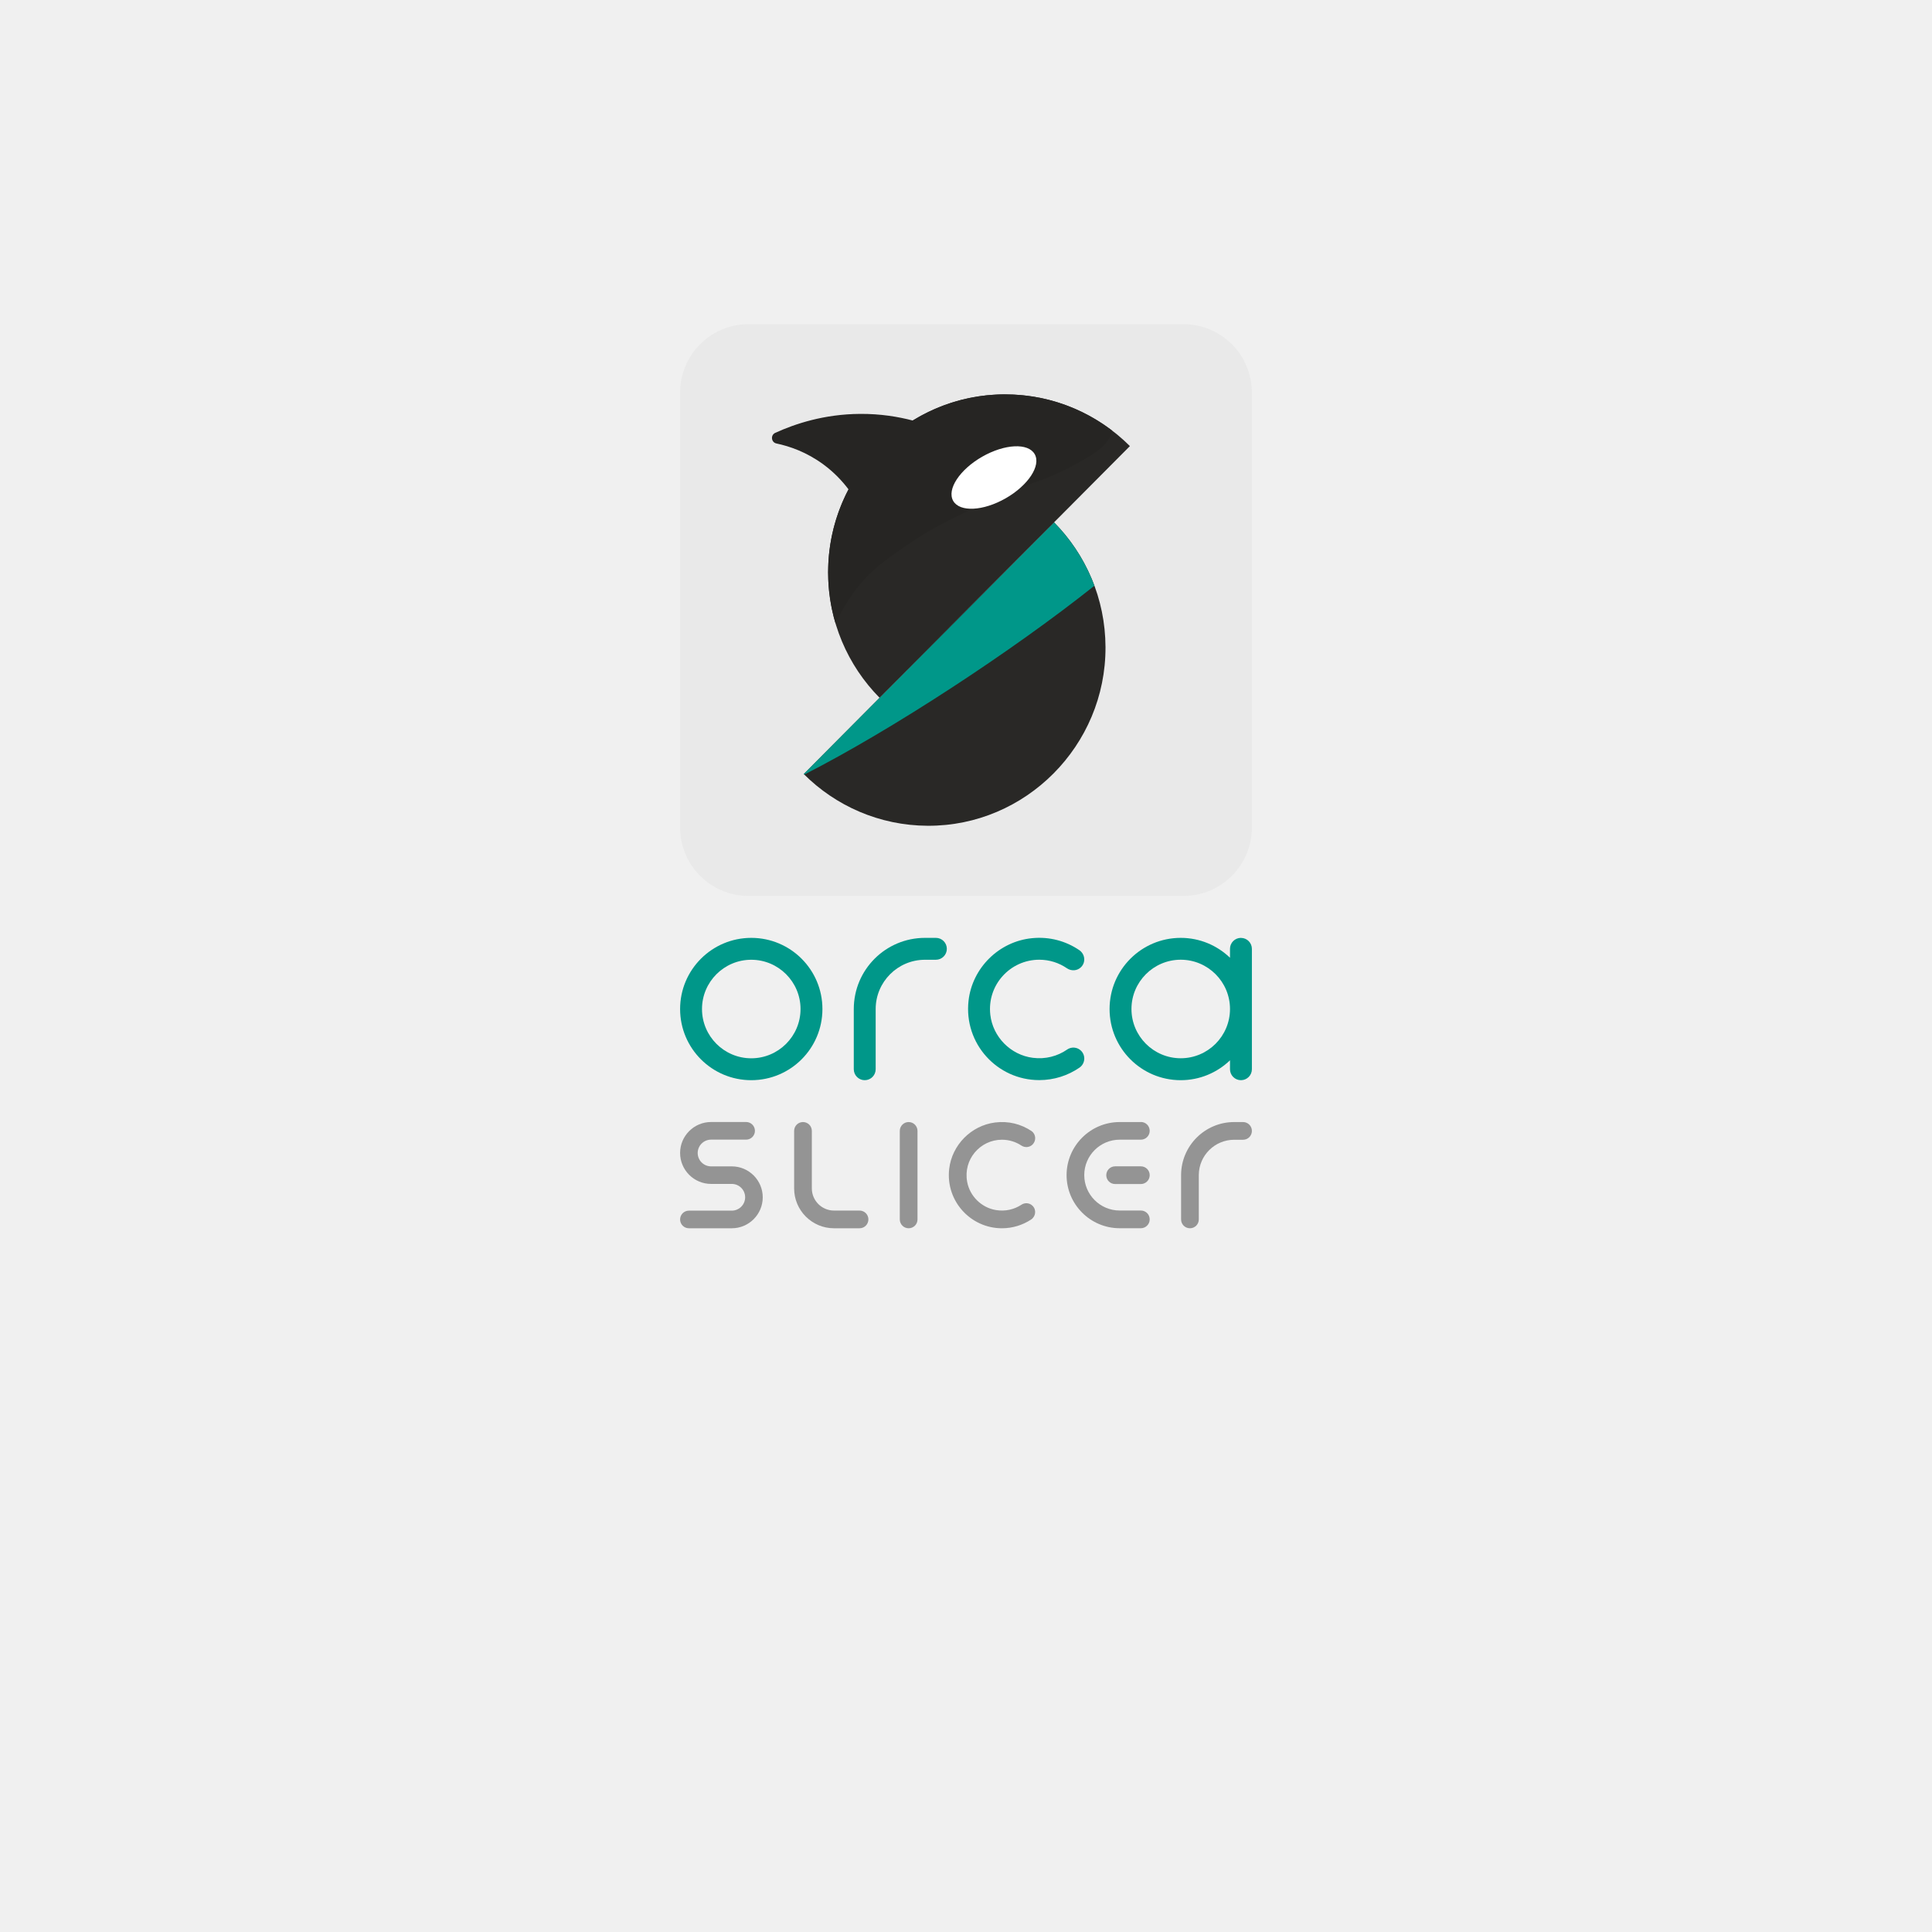
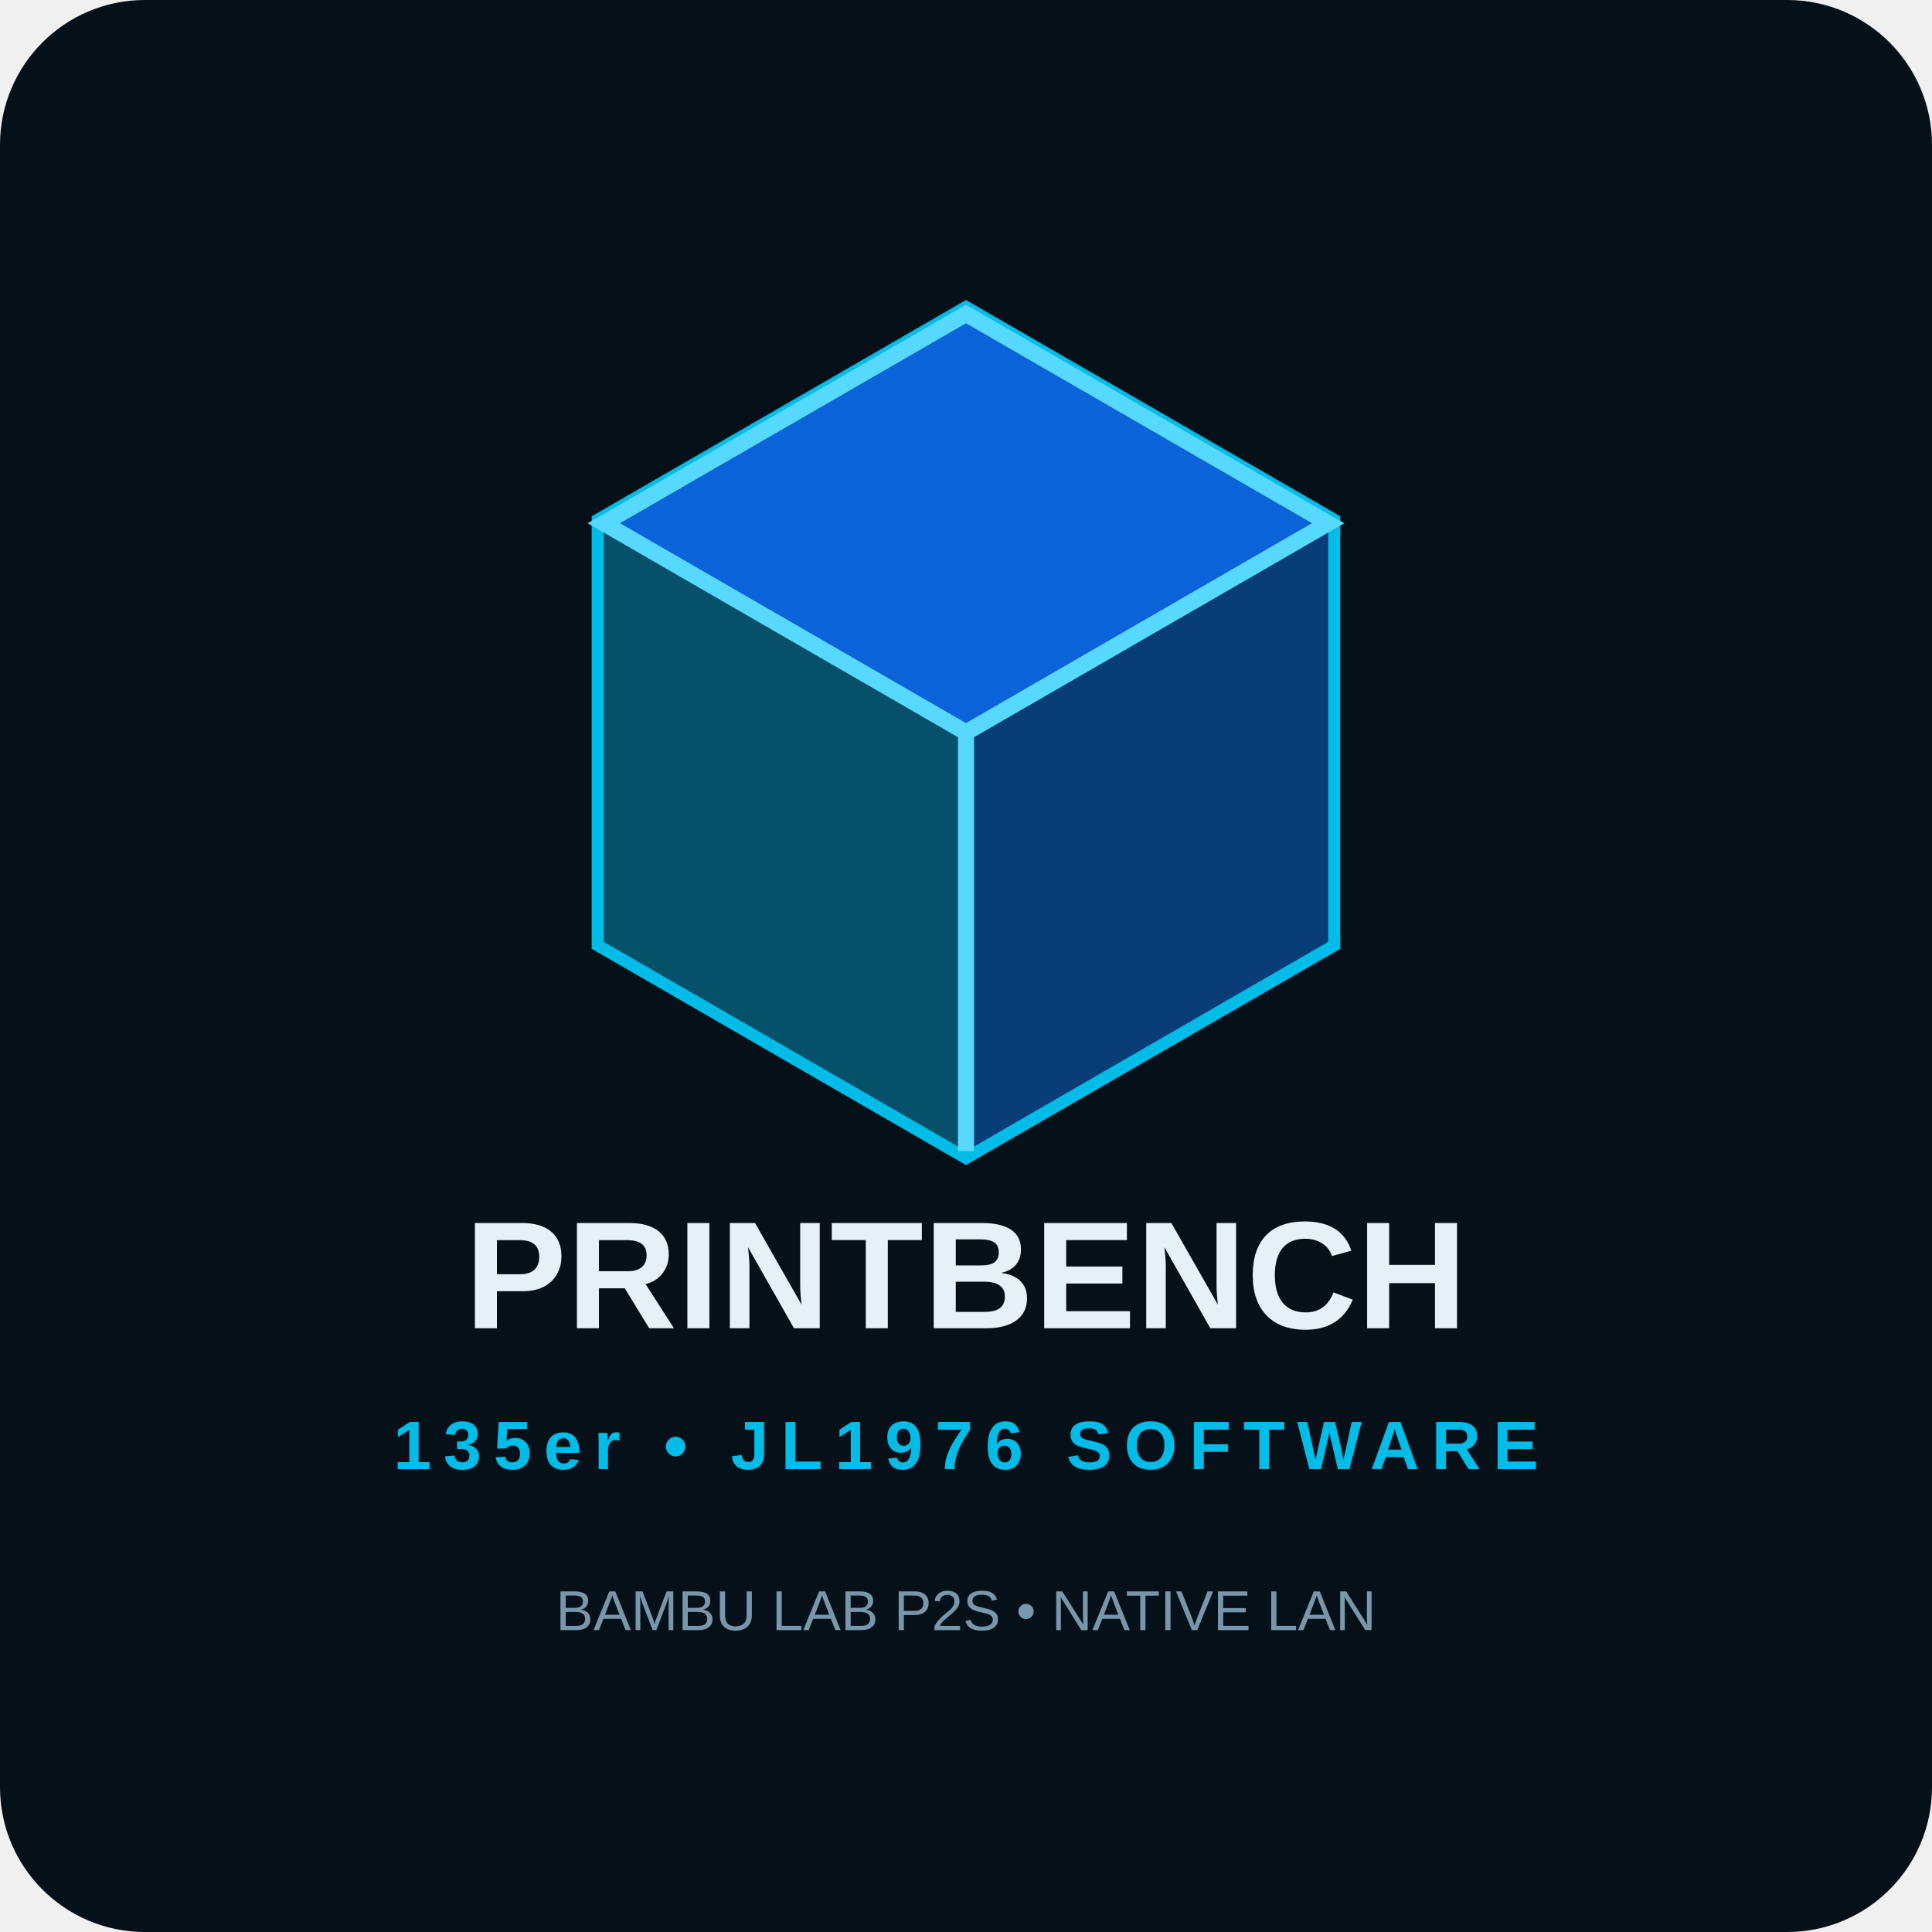
- <svg xmlns="http://www.w3.org/2000/svg" id="a" width="480" height="480" viewBox="0 0 480 480">
-   <g id="b">
-     <g id="c">
-       <rect x="168.97" y="80.54" width="142.05" height="142.05" rx="17" ry="17" style="fill:#e9e9e9;" />
-     </g>
+ <svg xmlns="http://www.w3.org/2000/svg" width="480" height="480" viewBox="0 0 480 480">
+   <rect width="480" height="480" rx="36" fill="#061018" />
+   <g transform="translate(150 78)">
+     <path d="M90 0 180 52 180 156 90 208 0 156 0 52Z" fill="#0a2639" stroke="#00bce6" stroke-width="6" />
+     <path d="M90 0 180 52 90 104 0 52Z" fill="#0a63d8" stroke="#57d9ff" stroke-width="4" />
+     <path d="M90 104 180 52 180 156 90 208Z" fill="#083d78" />
+     <path d="M90 104 0 52 0 156 90 208Z" fill="#07506a" />
+     <path d="M90 104V208M0 52l90 52 90-52" fill="none" stroke="#57d9ff" stroke-width="4" />
  </g>
-   <g id="d">
-     <path id="e" d="M199.69,192.31c7.91,7.9,18.79,12.8,30.81,12.85,24.33.1,44.25-19.93,44.16-44.4-.05-12.09-4.92-23.03-12.78-30.98l-62.19,62.53Z" style="fill:#292826;" />
-   </g>
-   <g id="f">
-     <path id="g" d="M261.88,129.78l-62.19,62.53s.09.09.13.13c21.79-11.11,51.62-30.64,72.08-46.91-2.21-5.96-5.66-11.32-10.03-15.75" style="fill:#009789;" />
-   </g>
-   <g id="h">
-     <path id="i" d="M249.72,97.98c-24.29,0-43.97,19.8-43.97,44.22,0,12.16,4.88,23.17,12.78,31.16l62.19-62.53c-7.95-7.94-18.9-12.85-30.99-12.85" style="fill:#292826;" />
-   </g>
-   <g id="j">
-     <path id="k" d="M249.72,97.98c-8.41,0-16.27,2.38-22.95,6.5-3.58-.94-8.02-1.69-13.12-1.65-8.89.06-16.12,2.46-21.04,4.71-1.22.56-1.02,2.37.29,2.64,3.23.68,7.49,2.12,11.7,5.23,2.66,1.96,4.68,4.14,6.21,6.17-3.23,6.16-5.07,13.17-5.07,20.62,0,4.44.65,8.73,1.87,12.78,1.86-4.12,3.81-6.88,4.44-7.74,4.04-5.55,8.31-8.44,14.62-12.7,4.65-3.14,11.1-6.83,29.65-14.45,0,0,5.8-1.63,13.58-6.26,3.1-1.84,5.46-3.58,6.21-6.31.05-.19.1-.38.14-.57-7.38-5.62-16.57-8.96-26.53-8.96" style="fill:#262523;" />
-   </g>
-   <g id="l">
-     <path id="m" d="M257.07,112.84c1.61,2.85-1.62,7.76-7.21,10.96-5.6,3.2-11.44,3.48-13.05.63-1.61-2.85,1.62-7.76,7.21-10.96,5.6-3.2,11.44-3.48,13.05-.63" style="fill:#fff;" />
-   </g>
-   <path d="M225.75,278.77c-1.21,0-2.2.98-2.2,2.2v21.99c0,1.21.98,2.2,2.2,2.2s2.2-.98,2.2-2.2v-21.99c0-1.21-.98-2.2-2.2-2.2Z" style="fill:#949494;" />
-   <path d="M283.44,278.77h-5.26c-7.27,0-13.19,5.92-13.19,13.19s5.92,13.19,13.19,13.19h5.26c1.21,0,2.2-.98,2.2-2.2s-.98-2.2-2.2-2.2h-5.26c-4.85,0-8.8-3.95-8.8-8.8s3.95-8.8,8.8-8.8h5.26c1.21,0,2.2-.98,2.2-2.2s-.98-2.2-2.2-2.2Z" style="fill:#949494;" />
-   <path d="M283.44,289.77h-6.39c-1.21,0-2.2.98-2.2,2.2s.98,2.2,2.2,2.2h6.39c1.21,0,2.2-.98,2.2-2.2s-.98-2.2-2.2-2.2Z" style="fill:#949494;" />
-   <path d="M181.81,305.16h-10.65c-1.21,0-2.19-.98-2.19-2.19s.98-2.19,2.19-2.19h10.65c1.83,0,3.32-1.49,3.32-3.32s-1.49-3.32-3.32-3.32h-5.15c-4.24,0-7.69-3.45-7.69-7.69s3.45-7.69,7.69-7.69h8.71c1.21,0,2.19.98,2.19,2.19s-.98,2.19-2.19,2.19h-8.71c-1.83,0-3.32,1.49-3.32,3.32s1.49,3.32,3.32,3.32h5.15c4.24,0,7.69,3.45,7.69,7.69s-3.45,7.69-7.69,7.69Z" style="fill:#949494;" />
-   <path d="M253.77,299.31c-1.78,1.17-4,1.72-6.36,1.32-3.57-.6-6.46-3.44-7.12-7-1.03-5.58,3.24-10.47,8.64-10.47,1.78,0,3.44.53,4.83,1.45.88.58,2.04.48,2.78-.26h0c.97-.97.84-2.6-.29-3.36-2.53-1.7-5.68-2.54-9.04-2.11-5.94.76-10.71,5.6-11.39,11.55-.9,7.96,5.33,14.73,13.11,14.73,2.67,0,5.15-.8,7.23-2.16,1.18-.78,1.38-2.42.38-3.42h0c-.74-.74-1.9-.85-2.77-.27Z" style="fill:#949494;" />
-   <path d="M213.55,300.76h-6.35c-3.03,0-5.5-2.47-5.5-5.5v-14.29c0-1.21-.98-2.2-2.2-2.2s-2.2.98-2.2,2.2v14.29c0,5.46,4.44,9.9,9.9,9.9h6.35c1.21,0,2.2-.98,2.2-2.2s-.98-2.2-2.2-2.2Z" style="fill:#949494;" />
-   <path d="M308.83,283.17h-2.2c-4.82,0-8.75,3.9-8.79,8.72v11.07c0,1.21-.98,2.2-2.2,2.2s-2.2-.98-2.2-2.2v-11.07c.04-7.24,5.94-13.12,13.19-13.12h2.2c1.21,0,2.2.98,2.2,2.2s-.98,2.2-2.2,2.2Z" style="fill:#949494;" />
-   <path d="M186.65,238.45c6.75,0,12.24,5.49,12.24,12.24s-5.49,12.24-12.24,12.24-12.24-5.49-12.24-12.24,5.49-12.24,12.24-12.24M186.65,233.01c-9.76,0-17.68,7.91-17.68,17.68s7.91,17.68,17.68,17.68,17.68-7.91,17.68-17.68-7.91-17.68-17.68-17.68h0Z" style="fill:#009789;" />
-   <path d="M308.31,233.01c-1.5,0-2.72,1.22-2.72,2.72v2.22c-3.18-3.05-7.48-4.94-12.24-4.94-9.76,0-17.68,7.91-17.68,17.68s7.91,17.68,17.68,17.68c4.75,0,9.06-1.89,12.24-4.94v2.22c0,1.5,1.22,2.72,2.72,2.72s2.72-1.22,2.72-2.72v-29.91c0-1.5-1.22-2.72-2.72-2.72ZM293.35,262.92c-6.75,0-12.24-5.49-12.24-12.24s5.49-12.24,12.24-12.24,12.24,5.49,12.24,12.24-5.49,12.24-12.24,12.24Z" style="fill:#009789;" />
-   <path d="M232.52,233.01h-2.72c-9.76,0-17.68,7.91-17.68,17.68v14.96c0,1.5,1.22,2.72,2.72,2.72s2.72-1.22,2.72-2.72v-14.96c0-6.75,5.49-12.24,12.24-12.24h0s2.72,0,2.72,0c1.5,0,2.72-1.22,2.72-2.72s-1.22-2.72-2.72-2.72Z" style="fill:#009789;" />
-   <path d="M265.11,260.77c-2.37,1.63-5.34,2.45-8.51,2.04-5.51-.7-9.94-5.19-10.56-10.71-.84-7.38,4.94-13.66,12.16-13.66,2.55,0,4.91.78,6.87,2.12,1.1.75,2.57.67,3.52-.28h0c1.22-1.22.99-3.23-.43-4.21-3.29-2.25-7.39-3.42-11.77-2.98-8.19.81-14.84,7.37-15.76,15.55-1.19,10.67,7.13,19.71,17.56,19.71,3.71,0,7.15-1.14,10-3.1,1.41-.97,1.61-2.98.4-4.19h0c-.93-.93-2.39-1.05-3.48-.3Z" style="fill:#009789;" />
+   <text x="240" y="330" text-anchor="middle" font-family="Segoe UI,Arial,sans-serif" font-size="38" font-weight="700" fill="#e6f1f7">PRINTBENCH</text>
+   <text x="240" y="365" text-anchor="middle" font-family="Segoe UI,Arial,sans-serif" font-size="17" font-weight="600" letter-spacing="3" fill="#00bce6">135er • JL1976 SOFTWARE</text>
+   <text x="240" y="405" text-anchor="middle" font-family="Segoe UI,Arial,sans-serif" font-size="14" fill="#7897aa">BAMBU LAB P2S • NATIVE LAN</text>
</svg>
